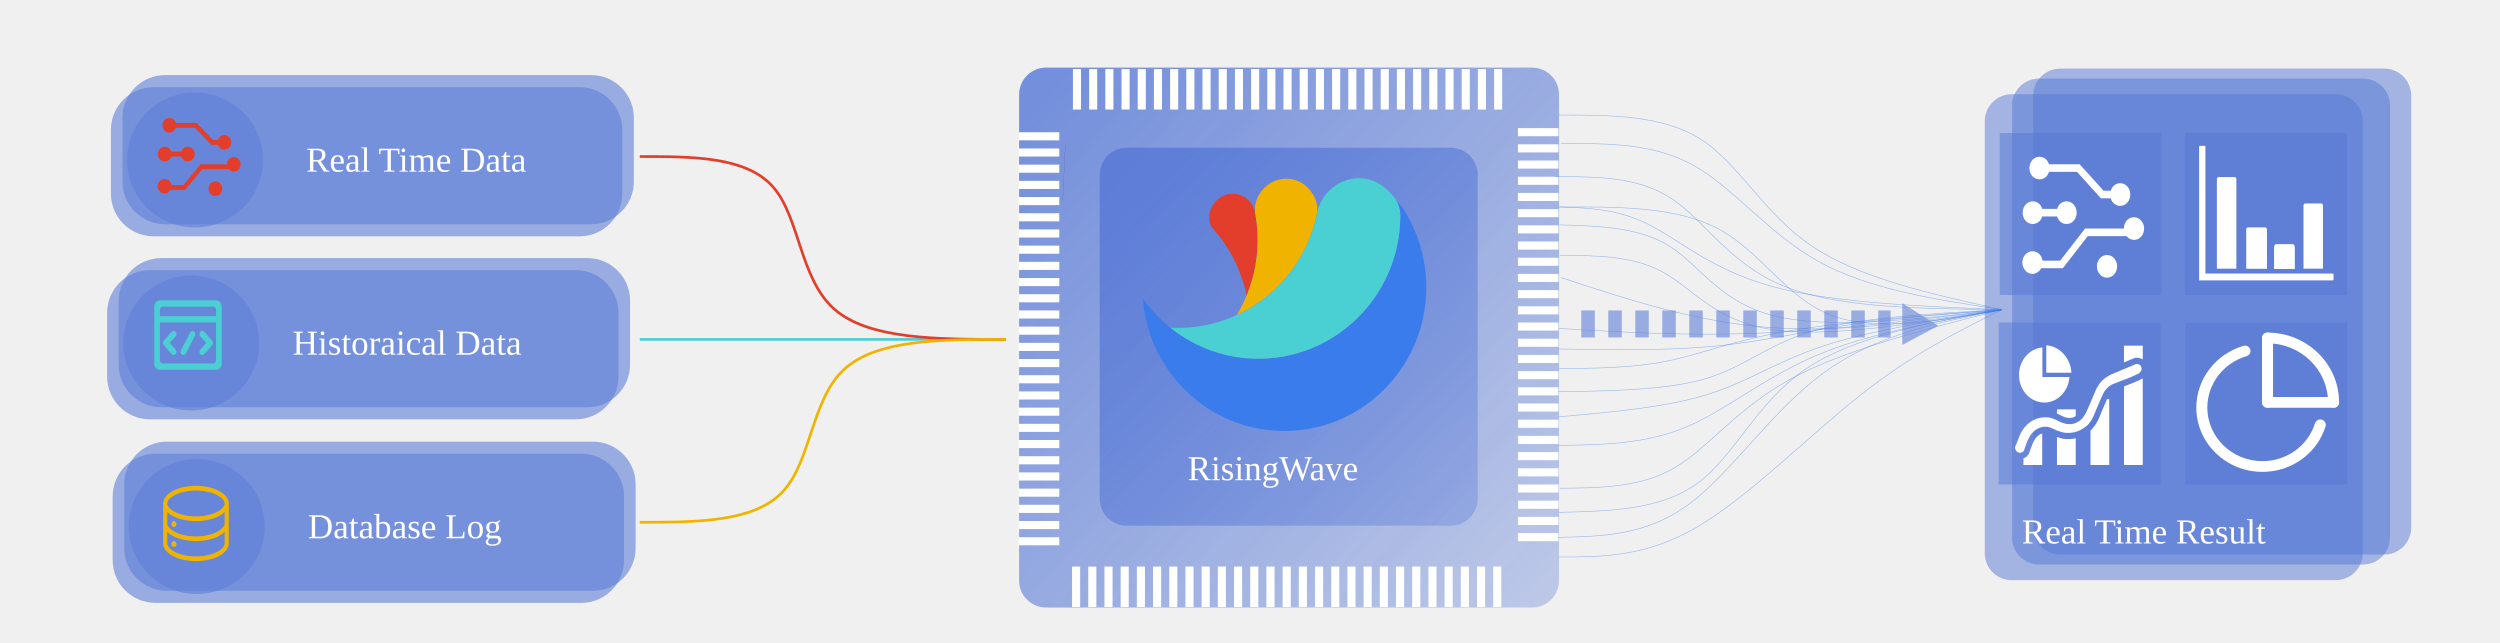
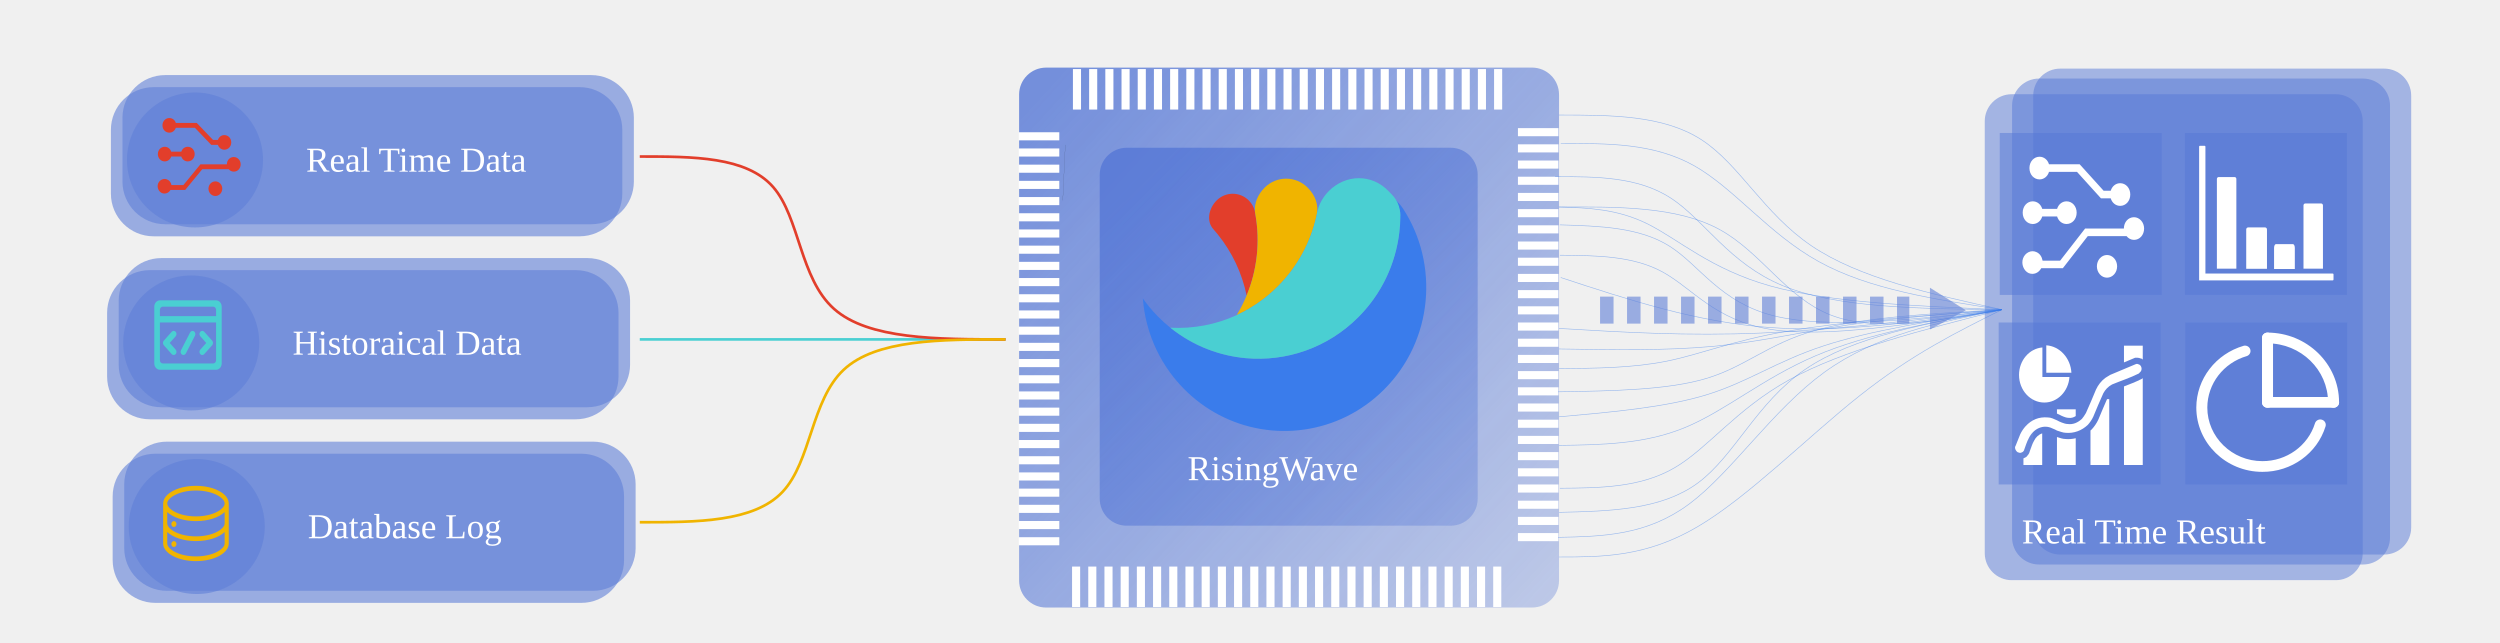
<svg xmlns="http://www.w3.org/2000/svg" xmlns:xlink="http://www.w3.org/1999/xlink" width="35000" height="9000" viewBox="0 0 9260.416 2381.25" version="1.1" id="svg5">
  <defs id="defs2">
    <linearGradient id="linearGradient11345">
      <stop style="stop-color:#5577d6;stop-opacity:1;" offset="0" id="stop11341" />
      <stop style="stop-color:#5577d6;stop-opacity:0;" offset="1" id="stop11343" />
    </linearGradient>
    <linearGradient id="linearGradient9539">
      <stop style="stop-color:#5577d6;stop-opacity:1;" offset="0" id="stop9535" />
      <stop style="stop-color:#5577d6;stop-opacity:0;" offset="1" id="stop9537" />
    </linearGradient>
    <style type="text/css" id="style1159" />
    <style type="text/css" id="style1176" />
    <style type="text/css" id="style1196" />
    <style type="text/css" id="style1216" />
    <style type="text/css" id="style1233" />
    <clipPath clipPathUnits="userSpaceOnUse" id="clipPath23">
      <path d="M 0,1080 H 1920 V 0 H 0 Z" id="path21" />
    </clipPath>
    <clipPath clipPathUnits="userSpaceOnUse" id="clipPath91">
      <path d="M 0,1080 H 1920 V 0 H 0 Z" id="path89" />
    </clipPath>
    <linearGradient xlink:href="#linearGradient9539" id="linearGradient9541" x1="9217.422" y1="856.589" x2="11294.401" y2="2963.333" gradientUnits="userSpaceOnUse" gradientTransform="translate(102.526,85.98958)" />
    <linearGradient xlink:href="#linearGradient11345" id="linearGradient11347" x1="8942.839" y1="622.07" x2="12277.694" y2="3671.615" gradientUnits="userSpaceOnUse" />
    <style type="text/css" id="style18614" />
    <style type="text/css" id="style19098" />
    <style type="text/css" id="style22319" />
  </defs>
  <g id="real-time-result">
    <rect id="rect131" width="1400" height="1800" x="7351.847" y="349.023" fill="#5577d6" style="stroke-width:0.778" opacity="0.5" rx="100" />
    <rect id="rect131-8" width="1400" height="1800" x="7531.427" y="254.173" fill="#5577d6" style="stroke-width:0.778" opacity="0.5" rx="100" />
    <rect id="rect131-0" width="1400" height="1800" x="7453.049" y="291.023" fill="#5577d6" style="stroke-width:0.778" opacity="0.5" rx="100" />
    <rect id="rect1272-1" width="600" height="600" x="8094.582" y="1194.558" rx="0" fill="#5577d6" opacity="0.5" style="stroke-width:1.249" />
    <rect id="rect1272-1-7" width="600" height="600" x="7403.358" y="1194.558" rx="0" fill="#5577d6" opacity="0.5" style="stroke-width:1.249" />
    <rect id="rect1272-1-2" width="600" height="600" x="8093.345" y="492.449" rx="0" fill="#5577d6" opacity="0.5" style="stroke-width:1.249" />
    <g id="real-time-chart1" transform="translate(4401.026,-212.0043)">
      <rect id="rect1272" width="600" height="600" x="3006.328" y="704.453" rx="0" fill="#5577d6" opacity="0.5" style="stroke-width:1.249" />
      <g id="logo-stream" transform="matrix(0.4391807,0,0,0.4921387,3088.875,774.3944)">
        <path d="m 147.911,207.644 c 36.978,0 68.267,-22.756 79.644,-56.889 H 463.644 L 665.6,349.867 h 82.489 c 11.378,34.133 42.667,56.889 79.644,56.889 48.356,0 85.333,-36.978 85.333,-85.333 0,-48.356 -36.978,-85.333 -85.333,-85.333 -36.978,0 -68.267,22.756 -79.644,56.889 H 688.356 L 486.4,93.867 H 227.556 C 216.178,59.733 184.889,36.978 147.911,36.978 c -48.356,0 -85.333,36.978 -85.333,85.333 0,48.356 36.978,85.333 85.333,85.333 z m 796.444,284.444 c -48.356,0 -85.333,36.978 -85.333,85.333 H 531.911 L 321.422,819.2 H 173.511 C 167.822,790.756 150.756,765.156 119.467,753.778 76.8,736.711 25.6,759.467 8.533,802.133 -8.533,844.8 14.222,896 56.889,913.067 c 39.822,14.222 82.489,0 105.244,-36.978 H 344.178 L 554.667,634.311 h 327.111 c 14.222,17.067 36.978,28.444 62.578,28.444 48.356,0 85.333,-36.978 85.333,-85.333 0,-48.356 -39.822,-85.333 -85.333,-85.333 z m -853.333,51.2 C 128,543.289 159.289,520.533 170.667,486.4 h 125.156 c 11.378,34.133 42.667,56.889 79.644,56.889 48.356,0 85.333,-36.978 85.333,-85.333 0,-48.356 -36.978,-85.333 -85.333,-85.333 -36.978,0 -68.267,22.756 -79.644,56.889 H 170.667 C 159.289,395.378 128,372.622 91.022,372.622 c -48.356,0 -85.333,36.978 -85.333,85.333 0,48.356 36.978,85.333 85.333,85.333 z" p-id="15101" fill="#ffffff" id="path1163" />
        <path d="m 716.8,861.867 m -85.333,0 a 85.333,85.333 0 1 0 170.667,0 85.333,85.333 0 1 0 -170.667,0 z" p-id="15102" fill="#ffffff" id="path1165" />
      </g>
    </g>
    <g id="logo-pie" transform="matrix(0.5917752,0,0,0.5763701,8096.012,1195.273)">
      <path d="M 480.2,958.7 C 252.1,958.7 66.7,773.2 66.7,545.2 67.4,361.9 188,200.6 363.7,148.3 c 17.8,-4.1 35.7,6.4 40.9,24 5.1,17.6 -4.3,36.1 -21.5,42.2 -146.4,43.6 -246.9,178 -247.5,330.7 0,190 154.6,344.6 344.6,344.6 151.6,0.6 285.5,-98.4 329.4,-243.4 5.6,-18.2 24.9,-28.5 43.1,-22.9 18.2,5.6 28.5,24.9 22.9,43.1 C 823,840.7 662.1,959.5 480.2,958.7 Z M 925.9,546.4 c -9.1,0 -17.9,-3.6 -24.4,-10.1 -6.5,-6.5 -10.1,-15.2 -10.1,-24.4 0,-209 -170.1,-379.1 -379.1,-379.1 -19,0 -34.5,-15.4 -34.5,-34.5 0,-19 15.4,-34.5 34.5,-34.5 247,0 448,201 448,448 0,19.2 -15.4,34.6 -34.4,34.6 z m 0,0" p-id="19249" fill="#ffffff" id="path1180" />
      <path d="m 512.4,63.9 c -19,0 -34.5,15.4 -34.5,34.5 v 413.5 c 0,19 15.4,34.5 34.5,34.5 19,0 34.5,-15.4 34.5,-34.5 V 98.4 c -0.1,-19 -15.5,-34.5 -34.5,-34.5 z m 0,0" p-id="19250" fill="#ffffff" id="path1182" />
      <path d="M 925.9,477.5 H 512.4 c -19,0 -34.5,15.4 -34.5,34.5 0,19 15.4,34.5 34.5,34.5 h 413.5 c 19,0 34.5,-15.4 34.5,-34.5 -0.1,-19.1 -15.5,-34.5 -34.5,-34.5 z m 0,0" p-id="19251" fill="#ffffff" id="path1184" />
    </g>
    <g id="logo-chart1" transform="matrix(0.5272492,0,0,0.5760643,7430.832,1205.823)">
      <path d="m 947.1,294.2 c 9.4,-14.1 4.7,-33 -9.4,-42.4 -4.7,0 -9.4,-4.7 -14.1,-4.7 h -9.4 l -183.6,70.6 c -9.4,4.7 -23.5,14.1 -33,18.8 -28.3,18.8 -51.8,47.1 -65.9,75.3 -23.7,51.9 -47.2,103.7 -70.7,150.8 -9.4,14.1 -18.8,28.3 -28.3,37.7 -28.2,23.5 -61.2,37.7 -98.9,33 -14.1,0 -28.3,-4.7 -42.4,-9.4 -14.1,-4.7 -23.5,-9.4 -33,-14.1 C 334.9,600.4 316,591 292.5,591 c -61.2,-4.7 -113,14.1 -155.4,56.5 -14.1,14.1 -28.2,33 -37.7,51.8 -9.4,23.5 -23.5,51.8 -33,75.3 -4.7,4.7 -4.7,14.1 0,23.5 4.7,9.4 14.1,18.8 23.5,18.8 9.4,4.7 18.8,0 28.2,-4.7 4.7,-4.7 9.4,-9.4 9.4,-14.1 9.4,-23.5 18.8,-51.8 33,-75.3 33,-61.2 103.6,-89.5 164.8,-61.2 14.1,4.7 23.5,9.4 33,14.1 18.8,4.7 42.4,14.1 61.2,14.1 56.5,4.7 113,-14.1 155.4,-51.8 14.1,-14.1 28.2,-33 37.7,-51.8 23.5,-51.8 47.1,-103.6 70.6,-150.7 14.1,-23.5 33,-42.4 61.2,-56.5 61.2,-23.5 127.1,-42.4 188.3,-70.6 z m -678.3,201 c 93,0 169.6,-72.5 176.5,-164.2 H 255.2 V 140.9 C 163.5,147.8 91,224.4 91,317.4 c 0,98.5 79.3,177.8 177.8,177.8 z" p-id="20192" fill="#ffffff" id="path1220" />
      <path d="M 282.5,127.2 V 303.7 H 459 c -5.5,-94.4 -82.1,-171 -176.5,-176.5 z m 667.2,217.5 c -39.9,18.4 -81.3,32.9 -121.3,46.7 V 896.9 H 960.2 V 337.7 l -4,4 z M 828.3,129.4 v 107.8 l 78.3,-30.1 h 16.8 c 8.9,0 16.2,2.5 21.1,4.7 h 5.2 l 10.1,6.7 c 0.1,0.1 0.2,0.2 0.4,0.3 V 129.4 Z M 649.5,602 l -0.9,2 c -10.8,21.6 -27.3,44.3 -45.2,62.2 l -1.7,1.6 c -2.9,2.5 -5.8,5 -8.7,7.4 V 896.9 H 724.8 V 473.1 h -15.4 c -20,41.1 -40.3,85.6 -59.9,128.9 z m -292,-35.9 c 2.1,0.8 4.2,1.7 6.2,2.6 l 0.2,0.1 c 3.1,1.3 6.2,2.6 9.5,3.9 l 1.5,0.6 1.5,0.7 c 8.8,4.4 16.3,8.1 27.7,11.9 11.4,3.8 22.1,7.4 29.7,7.4 h 2.5 l 2.5,0.3 c 17.4,2.2 33.8,-1.5 50.5,-11.3 V 538.9 H 357.5 Z m 60.4,163.6 c -18.6,-0.3 -37.1,-5.9 -53.5,-10.8 -2.4,-0.7 -4.7,-1.4 -6.9,-2.1 V 896.9 H 489.3 V 724.7 c -23.3,5.1 -47.4,6.9 -71.4,5 z m -222,12 -0.9,1.6 c -9.3,15.5 -16.6,34.7 -23.8,53.3 l -0.1,0.1 c -1.6,4.1 -3.1,8.1 -4.6,12 -3.5,15.3 -13.7,25.6 -20,31.8 l -4.5,4.5 -5.8,2.9 c -3.9,1.9 -8.7,4.3 -14.2,6.4 v 42.6 H 253.8 V 693.6 c -23.3,6.5 -44.5,23.3 -57.9,48.1 z" p-id="20193" fill="#ffffff" id="path1222" />
    </g>
    <g id="logo-chart2" transform="matrix(0.547377,0,0,0.5946535,8106.452,482.5537)">
      <path d="m 72.084,101.755 a 5.125,5.125 0 0 1 5.12,-5.12 h 32.394 a 5.1,5.1 0 0 1 5.12,5.12 V 892.442 H 976.461 a 5.105,5.105 0 0 1 5.12,5.12 v 32.389 a 5.105,5.105 0 0 1 -5.12,5.12 H 72.084 Z" p-id="21851" fill="#ffffff" id="path1237" />
      <path d="m 192.348,303.242 c 0,-3.036 1.157,-6.077 3.476,-8.392 a 11.817,11.817 0 0 1 8.392,-3.476 H 312.218 c 3.036,0 6.072,1.157 8.387,3.476 2.319,2.319 3.476,5.35 3.476,8.392 V 862.208 H 192.348 Z m 585.999,164.659 c 0,-3.036 1.162,-6.077 3.482,-8.392 a 11.812,11.812 0 0 1 8.392,-3.476 h 108.001 a 11.827,11.827 0 0 1 8.392,3.476 c 2.314,2.319 3.471,5.35 3.471,8.392 V 862.203 H 778.353 V 467.901 Z M 390.769,617.851 a 12.646,12.646 0 0 1 12.657,-12.662 h 115.2 a 12.595,12.595 0 0 1 8.945,3.712 c 2.473,2.468 3.712,5.709 3.712,8.95 V 862.802 H 390.769 Z m 188.442,115.226 c 0,-6.129 1.234,-12.262 3.707,-16.937 2.473,-4.675 5.714,-7.02 8.95,-7.02 h 115.2 c 3.241,0 6.477,2.345 8.945,7.02 2.473,4.675 3.712,10.803 3.712,16.937 V 864.22 H 579.215 V 733.076 Z" p-id="21852" fill="#ffffff" id="path1239" />
    </g>
    <text xml:space="preserve" x="7487.454" y="2013.594" id="text2384" transform="scale(1.000255,0.9997446)" font-size="130px" fill="#ffffff">
      <tspan id="tspan2382" x="7487.454" y="2013.594">Real Time Result</tspan>
    </text>
  </g>
  <g id="cpu" transform="translate(-5099.671,-258.5011)">
    <rect id="rect131-0-8" width="2000" height="2000" x="8874.609" y="508.906" fill="#5577d6" opacity="0.8" rx="100" style="fill:url(#linearGradient11347);fill-opacity:1" />
    <rect id="rect131-0-8-3" width="1400" height="1400" x="9173.229" y="805.781" fill="#5577d6" style="fill:url(#linearGradient9541);fill-opacity:1;stroke-width:0.778" opacity="0.8" rx="100" />
    <g id="g19" clip-path="url(#clipPath23)" transform="matrix(5.763201,0,0,-5.831869,4566.146,4764.583)">
      <g id="g65" transform="translate(836.5323,571.9203)">
        <path d="m 0,0 c 2.631,-2.663 5.385,-5.128 8.245,-7.398 7.412,-5.887 15.531,-10.457 24.042,-13.707 7.92,-3.025 16.177,-4.907 24.518,-5.645 25.774,-2.28 52.344,6.361 72.192,25.97 18.539,18.316 27.468,42.562 26.977,66.71 -1.092,5.997 -3.509,5.222 -3.427,8.318 0.575,-0.466 3.148,-2.951 5.036,-5.649 23.639,-35.608 19.594,-84.095 -11.954,-115.265 -28.918,-28.57 -72.105,-33.857 -106.307,-16.006 -8.184,4.272 -15.854,9.866 -22.69,16.786 -3.119,3.157 -5.96,6.485 -8.524,9.952 C 1.179,-26.566 -3.725,-16.178 -6.608,-5.365 -8.059,0.073 -8.999,5.618 -9.426,11.195 -6.631,7.278 -3.49,3.532 0,0" style="fill:#3a7ceb;fill-opacity:1;fill-rule:nonzero;stroke:none" id="path67" />
      </g>
      <g id="g69" transform="translate(895.3126,645.2377)">
        <path d="m 0,0 c 1.724,-1.745 2.919,-3.811 3.592,-6.004 0.215,-1.013 0.411,-2.032 0.592,-3.05 3.02,-17.13 1.122,-34.95 -5.679,-51.195 -2.925,13.93 -9.133,27.311 -18.638,38.906 -0.867,1.063 -1.768,2.11 -2.691,3.141 -4.817,5.221 -2.949,13.376 2.064,18.329 C -14.993,5.825 -5.698,5.767 0,0" style="fill:#e23e2b;fill-opacity:1;fill-rule:nonzero;stroke:none" id="path71" />
      </g>
      <g id="g73" transform="translate(905.4078,653.5107)">
        <path d="m 0,0 c 7.721,7.628 20.162,7.553 27.791,-0.168 4.886,-4.947 7.056,-11 5.637,-17.315 l -0.199,-0.886 C 29.492,-34.683 21.223,-50.161 8.436,-62.794 c -5.719,-5.651 -11.999,-10.39 -18.655,-14.22 -2.539,-1.463 -5.133,-2.791 -7.773,-3.99 2.476,4.025 4.608,8.199 6.402,12.483 6.8,16.244 8.698,34.064 5.678,51.194 -0.022,0.255 -0.235,1.283 -0.235,1.283 C -6.915,-10.163 -4.545,-4.491 0,0" style="fill:#f0b400;fill-opacity:1;fill-rule:nonzero;stroke:none" id="path75" />
      </g>
      <g id="g77" transform="translate(887.4161,572.5068)">
        <path d="m 0,0 c 2.64,1.199 5.234,2.527 7.773,3.99 6.656,3.83 12.935,8.569 18.655,14.22 12.786,12.633 21.056,28.111 24.792,44.425 0.2,0.873 0.296,1.518 0.473,2.409 1.024,5.123 3.642,9.917 7.64,13.867 10.654,10.527 27.456,11.077 38.355,-0.233 2.733,-2.837 7.101,-6.227 7.53,-15.069 0.007,-3.738 -0.219,-7.479 -0.674,-11.198 C 102.142,32.716 93.324,13.662 78.114,-1.365 58.267,-20.975 31.695,-29.616 5.922,-27.337 c -8.342,0.739 -16.599,2.622 -24.518,5.645 -8.512,3.249 -16.631,7.821 -24.044,13.707 C -28.138,-8.771 -13.481,-6.109 0,0" style="fill:#4acfd2;fill-opacity:1;fill-rule:nonzero;stroke:none" id="path79" />
      </g>
    </g>
    <text xml:space="preserve" x="9498.542" y="2037.292" id="text6045" font-size="130px" fill="#ffffff">
      <tspan id="tspan6043" style="stroke-width:0.265" x="9498.542" y="2037.292">RisingWave</tspan>
    </text>
    <path d="M 8948.519,748.389 V 2308.389" id="cpu-edge" stroke-width="150" stroke="#ffffff" stroke-dasharray="30, 30" />
    <path d="M 10797.355,733.08 V 2293.08" id="cpu-edge-4" stroke-width="150" stroke="#ffffff" stroke-dasharray="30, 30" />
    <path d="M 9070.754,2432.153 H 10670" id="cpu-edge-5-2-8" stroke-width="150" stroke="#ffffff" stroke-dasharray="30, 30" />
    <path d="M 9073.982,589.329 H 10673.228" id="cpu-edge-5-2-8-1" stroke-width="150" stroke="#ffffff" stroke-dasharray="30, 30" />
    <path style="fill:none;stroke:#000000;stroke-width:0.265px;stroke-linecap:butt;stroke-linejoin:miter;stroke-opacity:1" d="m 9045.737,795.127 c -9.354,205.798 -9.354,205.798 -9.354,205.798" id="path10457" />
  </g>
  <g id="cpu-to-real-time" transform="translate(-5099.671,-258.5011)">
    <path style="fill:none;stroke:#3a7ceb;stroke-width:2.153px;stroke-linecap:butt;stroke-linejoin:miter;stroke-opacity:0.5" d="m 10874.375,2321.719 c 160.955,0 321.91,0 512.081,-111.348 190.171,-111.348 409.55,-334.034 602.476,-486.726 192.925,-152.692 359.385,-235.381 525.848,-318.072" id="path12633" />
    <path style="fill:none;stroke:#3a7ceb;stroke-width:2.153px;stroke-linecap:butt;stroke-linejoin:miter;stroke-opacity:0.5" d="m 10871.068,2248.958 c 164.284,-3.308 328.524,-6.615 486.173,-124.026 157.649,-117.411 308.679,-348.917 500.502,-487.828 191.824,-138.911 424.428,-185.221 657.037,-231.532" id="path12637" />
    <path style="fill:none;stroke:#3a7ceb;stroke-width:2.153px;stroke-linecap:butt;stroke-linejoin:miter;stroke-opacity:0.5" d="m 10874.375,2156.354 c 189.618,-4.41 379.236,-8.819 514.836,-109.142 135.6,-100.323 217.178,-296.552 395.772,-419.478 178.595,-122.926 454.193,-172.543 729.797,-222.161" id="path12948" />
    <path style="fill:none;stroke:#3a7ceb;stroke-width:2.153px;stroke-linecap:butt;stroke-linejoin:miter;stroke-opacity:0.5" d="m 10874.375,1025.26 c 106.937,3.274 216.077,6.615 329.628,63.391 113.552,56.776 232.612,167.017 451.997,228.749 219.385,61.732 539.079,74.952 858.78,88.172" id="path13073" />
    <path style="fill:none;stroke:#3a7ceb;stroke-width:2.153px;stroke-linecap:butt;stroke-linejoin:miter;stroke-opacity:0.5" d="m 10877.682,1091.406 c 147.726,4.41 295.452,8.819 406.798,79.376 111.346,70.557 186.31,207.256 385.3,257.411 198.99,50.156 521.992,13.767 845,-22.622" id="path13190" />
    <path style="fill:none;stroke:#3a7ceb;stroke-width:2.153px;stroke-linecap:butt;stroke-linejoin:miter;stroke-opacity:0.5" d="m 10877.682,1203.854 c 135.599,1.102 271.198,2.205 380.891,62.289 109.693,60.084 193.476,179.144 398.529,212.212 205.053,33.068 531.362,-19.857 857.678,-72.782" id="path13194" />
    <path style="fill:none;stroke:#3a7ceb;stroke-width:2.153px;stroke-linecap:butt;stroke-linejoin:miter;stroke-opacity:0.5" d="m 10877.682,2067.057 c 148.829,-1.102 297.657,-2.205 423.335,-74.967 125.678,-72.762 228.202,-217.177 426.64,-326.874 198.439,-109.697 492.778,-184.67 787.123,-259.644" id="path13311" />
    <path style="fill:none;stroke:#3a7ceb;stroke-width:2.153px;stroke-linecap:butt;stroke-linejoin:miter;stroke-opacity:0.5" d="m 10874.375,1475.052 c 238.125,14.332 476.25,28.663 749.654,17.083 273.404,-11.58 582.074,-49.071 890.751,-86.562" id="path13428" />
    <path style="fill:none;stroke:#3a7ceb;stroke-width:2.153px;stroke-linecap:butt;stroke-linejoin:miter;stroke-opacity:0.5" d="m 10874.375,1623.88 c 136.702,-1.102 273.403,-2.205 399.081,-27.561 125.678,-25.356 240.329,-74.965 445.382,-110.798 205.053,-35.834 500.495,-57.891 795.942,-79.948" id="path13432" />
    <path style="fill:none;stroke:#3a7ceb;stroke-width:2.153px;stroke-linecap:butt;stroke-linejoin:miter;stroke-opacity:0.5" d="m 10874.375,1802.474 c 198.438,-17.639 396.875,-35.278 548.46,-82.132 151.586,-46.854 256.315,-122.921 430.499,-180.251 174.184,-57.331 417.813,-95.924 661.446,-134.518" id="path13436" />
    <path style="fill:none;stroke:#3a7ceb;stroke-width:2.153px;stroke-linecap:butt;stroke-linejoin:miter;stroke-opacity:0.5" d="m 10874.375,1025.26 c 218.281,-1.102 436.563,-2.205 592.558,82.133 155.994,84.338 249.699,254.109 413.961,318.045 164.263,63.936 399.072,22.036 633.886,-19.865" id="path13440" />
    <path style="fill:none;stroke:#3a7ceb;stroke-width:2.153px;stroke-linecap:butt;stroke-linejoin:miter;stroke-opacity:0.5" d="m 10880.989,1286.536 c 251.355,82.683 502.709,165.365 775.011,185.204 272.301,19.839 565.537,-23.164 858.78,-66.167" id="path13448" />
    <path style="fill:none;stroke:#3a7ceb;stroke-width:2.153px;stroke-linecap:butt;stroke-linejoin:miter;stroke-opacity:0.5" d="m 10874.375,1908.307 c 158.75,-2.205 317.5,-4.41 466.881,-66.147 149.381,-61.737 289.386,-183.002 483.414,-265.689 194.029,-82.687 442.067,-126.792 690.11,-170.898" id="path13444" />
    <path style="fill:none;stroke:#3a7ceb;stroke-width:2.153px;stroke-linecap:butt;stroke-linejoin:miter;stroke-opacity:0.5" d="m 10874.375,1551.12 c 199.54,3.307 399.08,6.614 573.265,-9.922 174.186,-16.537 323.011,-52.916 496.644,-78.828 173.633,-25.912 372.063,-41.354 570.496,-56.797" id="path13452" />
    <path style="fill:none;stroke:#3a7ceb;stroke-width:2.153px;stroke-linecap:butt;stroke-linejoin:miter;stroke-opacity:0.5" d="m 10871.068,1709.87 c 203.949,-3.307 407.899,-6.615 551.216,-50.161 143.317,-43.547 225.997,-127.33 397.977,-176.393 171.98,-49.063 433.247,-63.403 694.519,-77.743" id="path13456" />
    <path style="fill:none;stroke:#3a7ceb;stroke-width:2.153px;stroke-linecap:butt;stroke-linejoin:miter;stroke-opacity:0.5" d="m 10880.989,790.443 c 171.98,-1.102 343.959,-2.205 493.34,81.582 149.38,83.787 276.157,252.455 462.468,355.528 186.312,103.073 432.145,140.546 677.983,178.02" id="path13460" />
    <path style="fill:none;stroke:#3a7ceb;stroke-width:2.153px;stroke-linecap:butt;stroke-linejoin:miter;stroke-opacity:0.5" d="m 10860.135,912.812 c 153.711,0 307.421,0 430.132,80.475 122.71,80.475 214.419,241.418 413.346,323.545 198.928,82.126 505.039,85.433 811.167,88.741" id="path12206" />
    <path style="fill:none;stroke:#3a7ceb;stroke-width:2.153px;stroke-linecap:butt;stroke-linejoin:miter;stroke-opacity:0.5" d="m 10874.348,684.636 c 192.917,0 385.834,0 527.009,90.946 141.176,90.946 230.606,272.83 407.555,392.987 176.951,120.157 441.407,178.58 705.868,237.005" id="path12403" />
-     <path d="m 12146.206,1381.621 v 154.616 l 133.002,-71.123 z" id="to-arrow-head" fill="#5f7fd7" opacity="0.6" style="stroke-width:0.468" />
-     <path d="m 10957.057,1458.516 h 1145.625" id="to-arrow-body" stroke="#5f7fd7" stroke-width="100" opacity="0.6" stroke-dasharray="50, 50" />
+     <path d="m 12248.52,1324.325 v 154.616 l 133.002,-71.123 z" id="to-arrow-head" fill="#5f7fd7" opacity="0.6" style="stroke-width:0.468" />
+     <path d="m 11026.51,1407.253 h 1145.625" id="to-arrow-body" stroke="#5f7fd7" stroke-width="100" opacity="0.6" stroke-dasharray="50, 50" />
  </g>
  <g id="input" transform="translate(-3810.397,-206.9251)">
    <rect id="rect13839" width="1894.339" height="552.538" x="4221.178" y="529.714" rx="158.226" fill="#5f7fd7" opacity="0.6" style="stroke-width:1.226" />
    <rect id="rect13839-2" width="1894.339" height="552.538" x="4264.017" y="485.037" rx="158.226" fill="#5f7fd7" opacity="0.6" style="stroke-width:1.226" />
    <text x="4944.137" y="842.887" id="text15568" font-size="130px" fill="#ffffff" xml:space="default">
      <tspan id="tspan15566" style="stroke-width:0.265" x="4944.137" y="842.887">Real Time Data</tspan>
    </text>
    <ellipse id="path18733" cx="4532.743" cy="799.459" rx="252" ry="250" fill="#5f7fd7" opacity="0.6" />
    <g id="g18629" transform="matrix(0.2995474,0,0,0.3172849,4393.441,632.4113)">
      <path d="m 147.911,207.644 c 36.978,0 68.267,-22.756 79.644,-56.889 H 463.644 L 665.6,349.867 h 82.489 c 11.378,34.133 42.667,56.889 79.644,56.889 48.356,0 85.333,-36.978 85.333,-85.333 0,-48.356 -36.978,-85.333 -85.333,-85.333 -36.978,0 -68.267,22.756 -79.644,56.889 H 688.356 L 486.4,93.867 H 227.556 C 216.178,59.733 184.889,36.978 147.911,36.978 c -48.356,0 -85.333,36.978 -85.333,85.333 0,48.356 36.978,85.333 85.333,85.333 z m 796.444,284.444 c -48.356,0 -85.333,36.978 -85.333,85.333 H 531.911 L 321.422,819.2 H 173.511 C 167.822,790.756 150.756,765.156 119.467,753.778 76.8,736.711 25.6,759.467 8.533,802.133 -8.533,844.8 14.222,896 56.889,913.067 c 39.822,14.222 82.489,0 105.244,-36.978 H 344.178 L 554.667,634.311 h 327.111 c 14.222,17.067 36.978,28.444 62.578,28.444 48.356,0 85.333,-36.978 85.333,-85.333 0,-48.356 -39.822,-85.333 -85.333,-85.333 z m -853.333,51.2 C 128,543.289 159.289,520.533 170.667,486.4 h 125.156 c 11.378,34.133 42.667,56.889 79.644,56.889 48.356,0 85.333,-36.978 85.333,-85.333 0,-48.356 -36.978,-85.333 -85.333,-85.333 -36.978,0 -68.267,22.756 -79.644,56.889 H 170.667 C 159.289,395.378 128,372.622 91.022,372.622 c -48.356,0 -85.333,36.978 -85.333,85.333 0,48.356 36.978,85.333 85.333,85.333 z" p-id="15101" fill="#e23e2b" id="path18618" />
      <path d="m 716.8,861.867 m -85.333,0 a 85.333,85.333 0 1 0 170.667,0 85.333,85.333 0 1 0 -170.667,0 z" p-id="15102" fill="#e23e2b" id="path18620" />
    </g>
    <rect id="rect13839-24" width="1894.339" height="552.538" x="4207.163" y="1207.55" rx="158.226" fill="#5f7fd7" opacity="0.6" style="stroke-width:1.226" />
    <rect id="rect13839-2-8" width="1894.339" height="552.538" x="4250.002" y="1162.873" rx="158.226" fill="#5f7fd7" opacity="0.6" style="stroke-width:1.226" />
    <text x="4894.201" y="1520.723" id="text15568-7" font-size="130px" fill="#ffffff" xml:space="default">
      <tspan id="tspan15566-8" style="stroke-width:0.265" x="4894.201" y="1520.723">Historaical Data</tspan>
    </text>
    <ellipse id="path18733-6" cx="4518.728" cy="1477.295" rx="252" ry="250" fill="#5f7fd7" opacity="0.6" />
    <rect id="rect13839-9" width="1894.339" height="552.538" x="4227.688" y="1887.519" rx="158.226" fill="#5f7fd7" opacity="0.6" style="stroke-width:1.226" />
    <rect id="rect13839-2-2" width="1894.339" height="552.538" x="4270.526" y="1842.842" rx="158.226" fill="#5f7fd7" opacity="0.6" style="stroke-width:1.226" />
    <text x="4950.646" y="2200.692" id="text15568-8" font-size="130px" fill="#ffffff" xml:space="default">
      <tspan id="tspan15566-5" style="stroke-width:0.265" x="4950.646" y="2200.692">Database Log</tspan>
    </text>
    <ellipse id="path18733-3" cx="4539.253" cy="2157.264" rx="252" ry="250" fill="#5f7fd7" opacity="0.6" />
    <g id="g19113" transform="matrix(0.2540437,0,0,0.2853232,4376.653,1301.939)">
      <path d="M 921.1,61.4 H 102.9 c -45.5,0 -82.4,36.9 -82.4,82.4 v 736.3 c 0,45.5 36.9,82.4 82.4,82.4 h 818.2 c 45.5,0 82.4,-36.9 82.4,-82.4 V 143.8 c 0,-45.5 -36.9,-82.4 -82.4,-82.4 z M 102.4,184.8 c 0,-22.9 18.6,-41.4 41.4,-41.4 h 736.3 c 22.9,0 41.4,18.6 41.4,41.4 v 81.4 H 102.4 Z M 880,880.6 H 143.8 c -22.9,0 -41.4,-18.6 -41.4,-41.4 v -491 h 819.2 l -0.1,491 c 0,22.9 -18.6,41.4 -41.5,41.4 z" p-id="15725" fill="#4acfd2" id="path19102" />
      <path d="m 599,463.6 c -19.5,-11.3 -44.7,-4.5 -56,15 L 410,709.2 c -11.3,19.5 -4.5,44.7 15,56 19.5,11.3 44.7,4.5 56,-15 L 614,519.6 c 11.3,-19.5 4.5,-44.7 -15,-56 z m -266.4,6 c -15.9,-15.9 -42,-15.9 -57.9,0 L 158.9,585.4 c -15.9,15.9 -15.9,42 0,57.9 l 115.9,115.9 c 15.9,15.9 42,15.9 57.9,0 15.9,-15.9 15.9,-42 0,-57.9 l -86.9,-86.9 86.9,-86.9 c 15.9,-15.9 15.9,-42 -0.1,-57.9 z m 416.7,0 c -15.9,-15.9 -42,-15.9 -57.9,0 -15.9,15.9 -15.9,42 0,57.9 l 86.9,86.9 -86.9,86.9 c -15.9,15.9 -15.9,42 0,57.9 15.9,15.9 42,15.9 57.9,0 L 865.2,643.3 c 15.9,-15.9 15.9,-42 0,-57.9 z" p-id="15726" fill="#4acfd2" id="path19104" />
    </g>
    <g id="g22337" transform="matrix(0.2373834,0,0,0.2724728,4414.723,2006.392)">
      <path d="M 959.719,123.964 C 872.444,50.185 704.594,0.3 511.85,0.3 319.107,0.3 151.256,50.185 63.981,123.964 23.193,158.454 0,198.042 0,240.23 V 784.07 C 0,916.531 229.133,1024 511.85,1024 794.567,1024 1023.7,916.531 1023.7,784.07 V 240.23 c 0,-42.188 -23.193,-81.776 -63.981,-116.266 z M 87.774,189.644 C 107.568,167.751 138.459,146.557 177.148,128.462 219.436,108.668 269.221,92.973 325.105,81.876 384.087,70.179 446.869,64.281 511.85,64.281 c 64.981,0 127.763,5.898 186.745,17.595 55.884,11.097 105.669,26.792 147.957,46.586 38.689,18.095 69.58,39.288 89.374,61.182 15.795,17.495 23.793,34.49 23.793,50.485 0,16.095 -7.998,33.09 -23.793,50.485 -19.794,21.894 -50.685,43.087 -89.374,61.182 -42.288,19.894 -92.073,35.49 -147.957,46.586 -58.983,11.697 -121.864,17.595 -186.745,17.595 -64.881,0 -127.763,-5.898 -186.745,-17.595 C 269.221,387.287 219.436,371.591 177.148,351.797 138.459,333.702 107.568,312.508 87.774,290.615 71.979,273.32 63.981,256.325 63.981,240.23 c 0,-16.095 7.998,-33.09 23.793,-50.585 z m -23.793,166.851 c 87.274,73.778 255.125,123.664 447.869,123.664 192.744,0 360.594,-49.885 447.869,-123.664 v 155.255 c 0,16.095 -7.998,33.09 -23.793,50.485 -19.794,21.894 -50.685,43.087 -89.374,61.182 -42.288,19.794 -92.073,35.49 -147.957,46.586 -58.983,11.697 -121.864,17.595 -186.745,17.595 -64.881,0 -127.763,-5.898 -186.745,-17.595 C 269.221,658.907 219.436,643.212 177.148,623.417 138.459,605.323 107.568,584.129 87.774,562.235 71.979,544.74 63.981,527.745 63.981,511.75 Z M 959.719,784.07 c 0,16.095 -7.998,33.09 -23.793,50.485 -19.794,21.894 -50.685,43.087 -89.374,61.182 -42.288,19.894 -92.073,35.49 -147.957,46.586 -58.983,11.697 -121.864,17.595 -186.745,17.595 -64.881,0 -127.763,-5.898 -186.745,-17.595 C 269.221,931.227 219.436,915.532 177.148,895.738 138.459,877.643 107.568,856.449 87.774,834.556 71.979,817.161 63.981,800.166 63.981,784.07 V 627.916 c 87.274,73.778 255.125,123.664 447.869,123.664 192.744,0 360.594,-49.885 447.869,-123.664 z" p-id="16614" fill="#f0b400" id="path22323" />
      <path d="m 167.951,519.848 m -39.988,0 a 39.988,39.988 0 1 0 79.977,0 39.988,39.988 0 1 0 -79.977,0 z" p-id="16615" fill="#f0b400" id="path22325" />
      <path d="m 167.951,791.768 m -39.988,0 a 39.988,39.988 0 1 0 79.977,0 39.988,39.988 0 1 0 -79.977,0 z" p-id="16616" fill="#f0b400" id="path22327" />
    </g>
  </g>
  <path style="fill:none;stroke:#4acfd2;stroke-width:10px" d="m 2369.834,1257.147 c 451.556,0 903.111,0 1354.667,0" id="path23347" />
  <path style="fill:none;stroke:#e23e2b;stroke-width:10px" d="m 2369.833,579.814 c 197.556,0 395.111,0 493.889,112.891 98.778,112.891 98.778,338.665 225.78,451.553 127.003,112.889 380.998,112.889 634.997,112.889" id="path24135" />
  <path style="fill:none;stroke:#f0b400;stroke-width:10px" d="m 2369.833,1934.48 c 211.667,0 423.334,0 529.167,-112.891 105.833,-112.891 105.833,-338.664 225.78,-451.553 119.947,-112.889 359.831,-112.889 599.72,-112.889" id="path24139" />
</svg>
